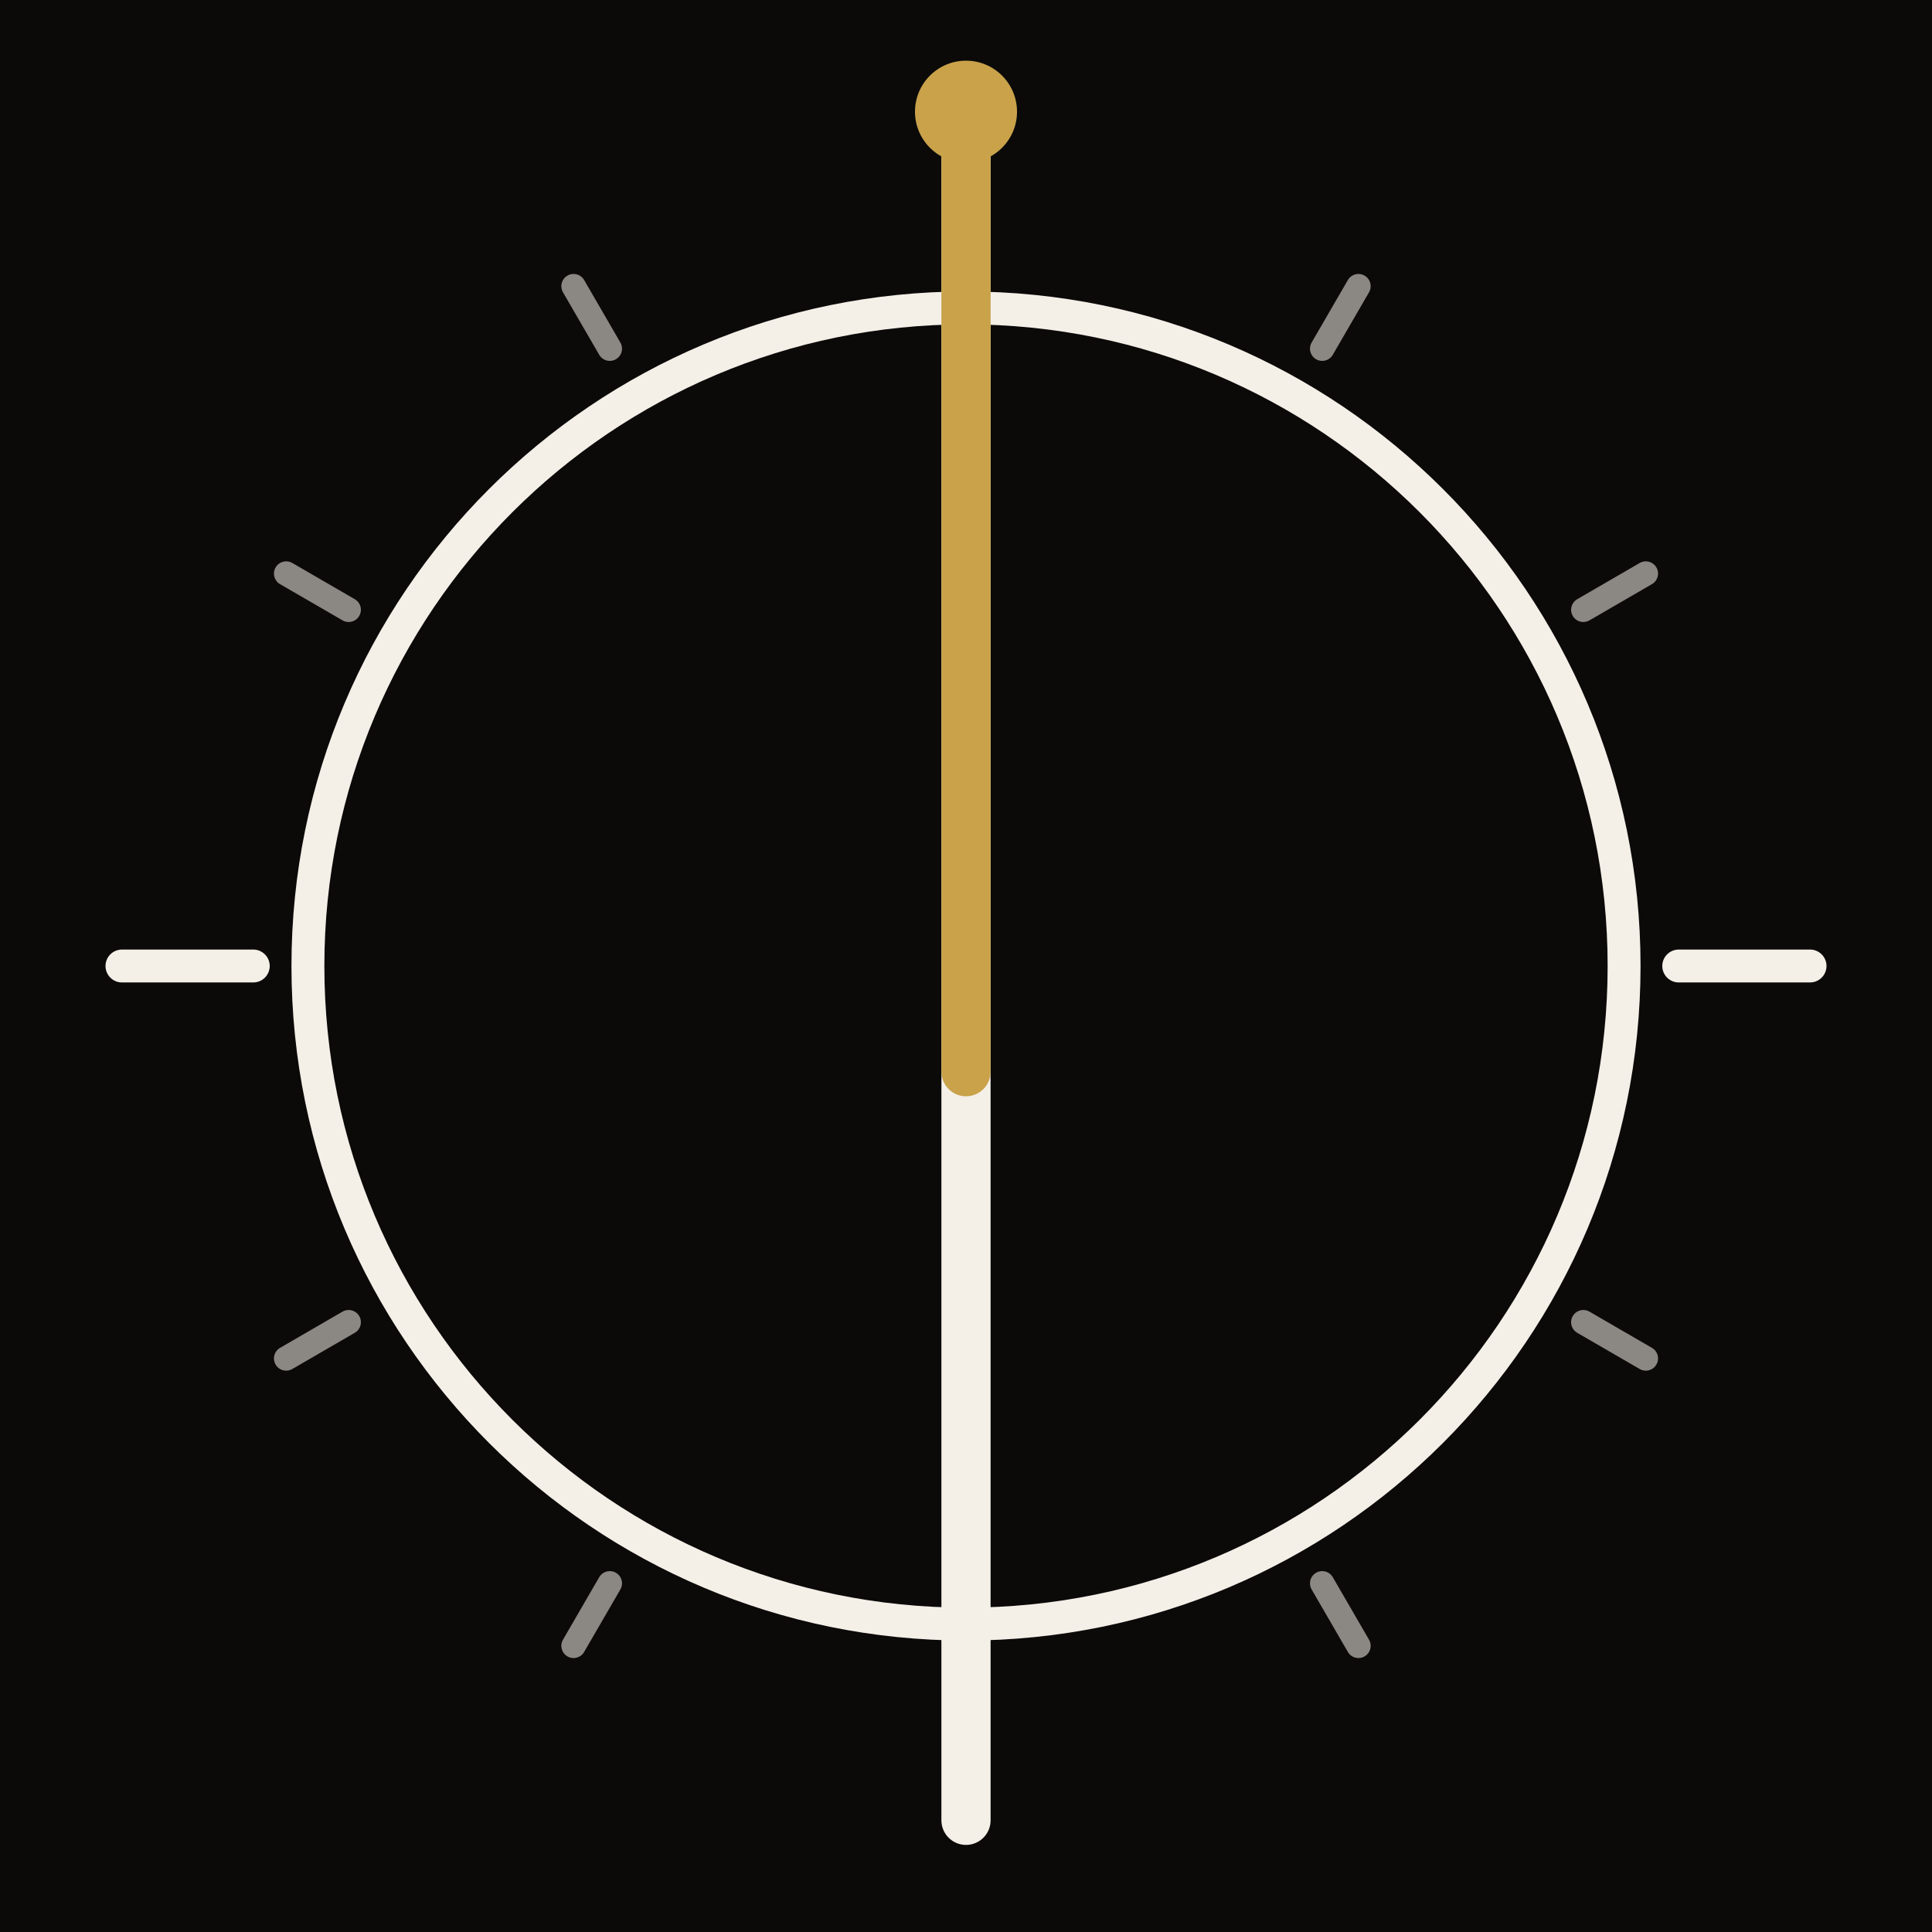
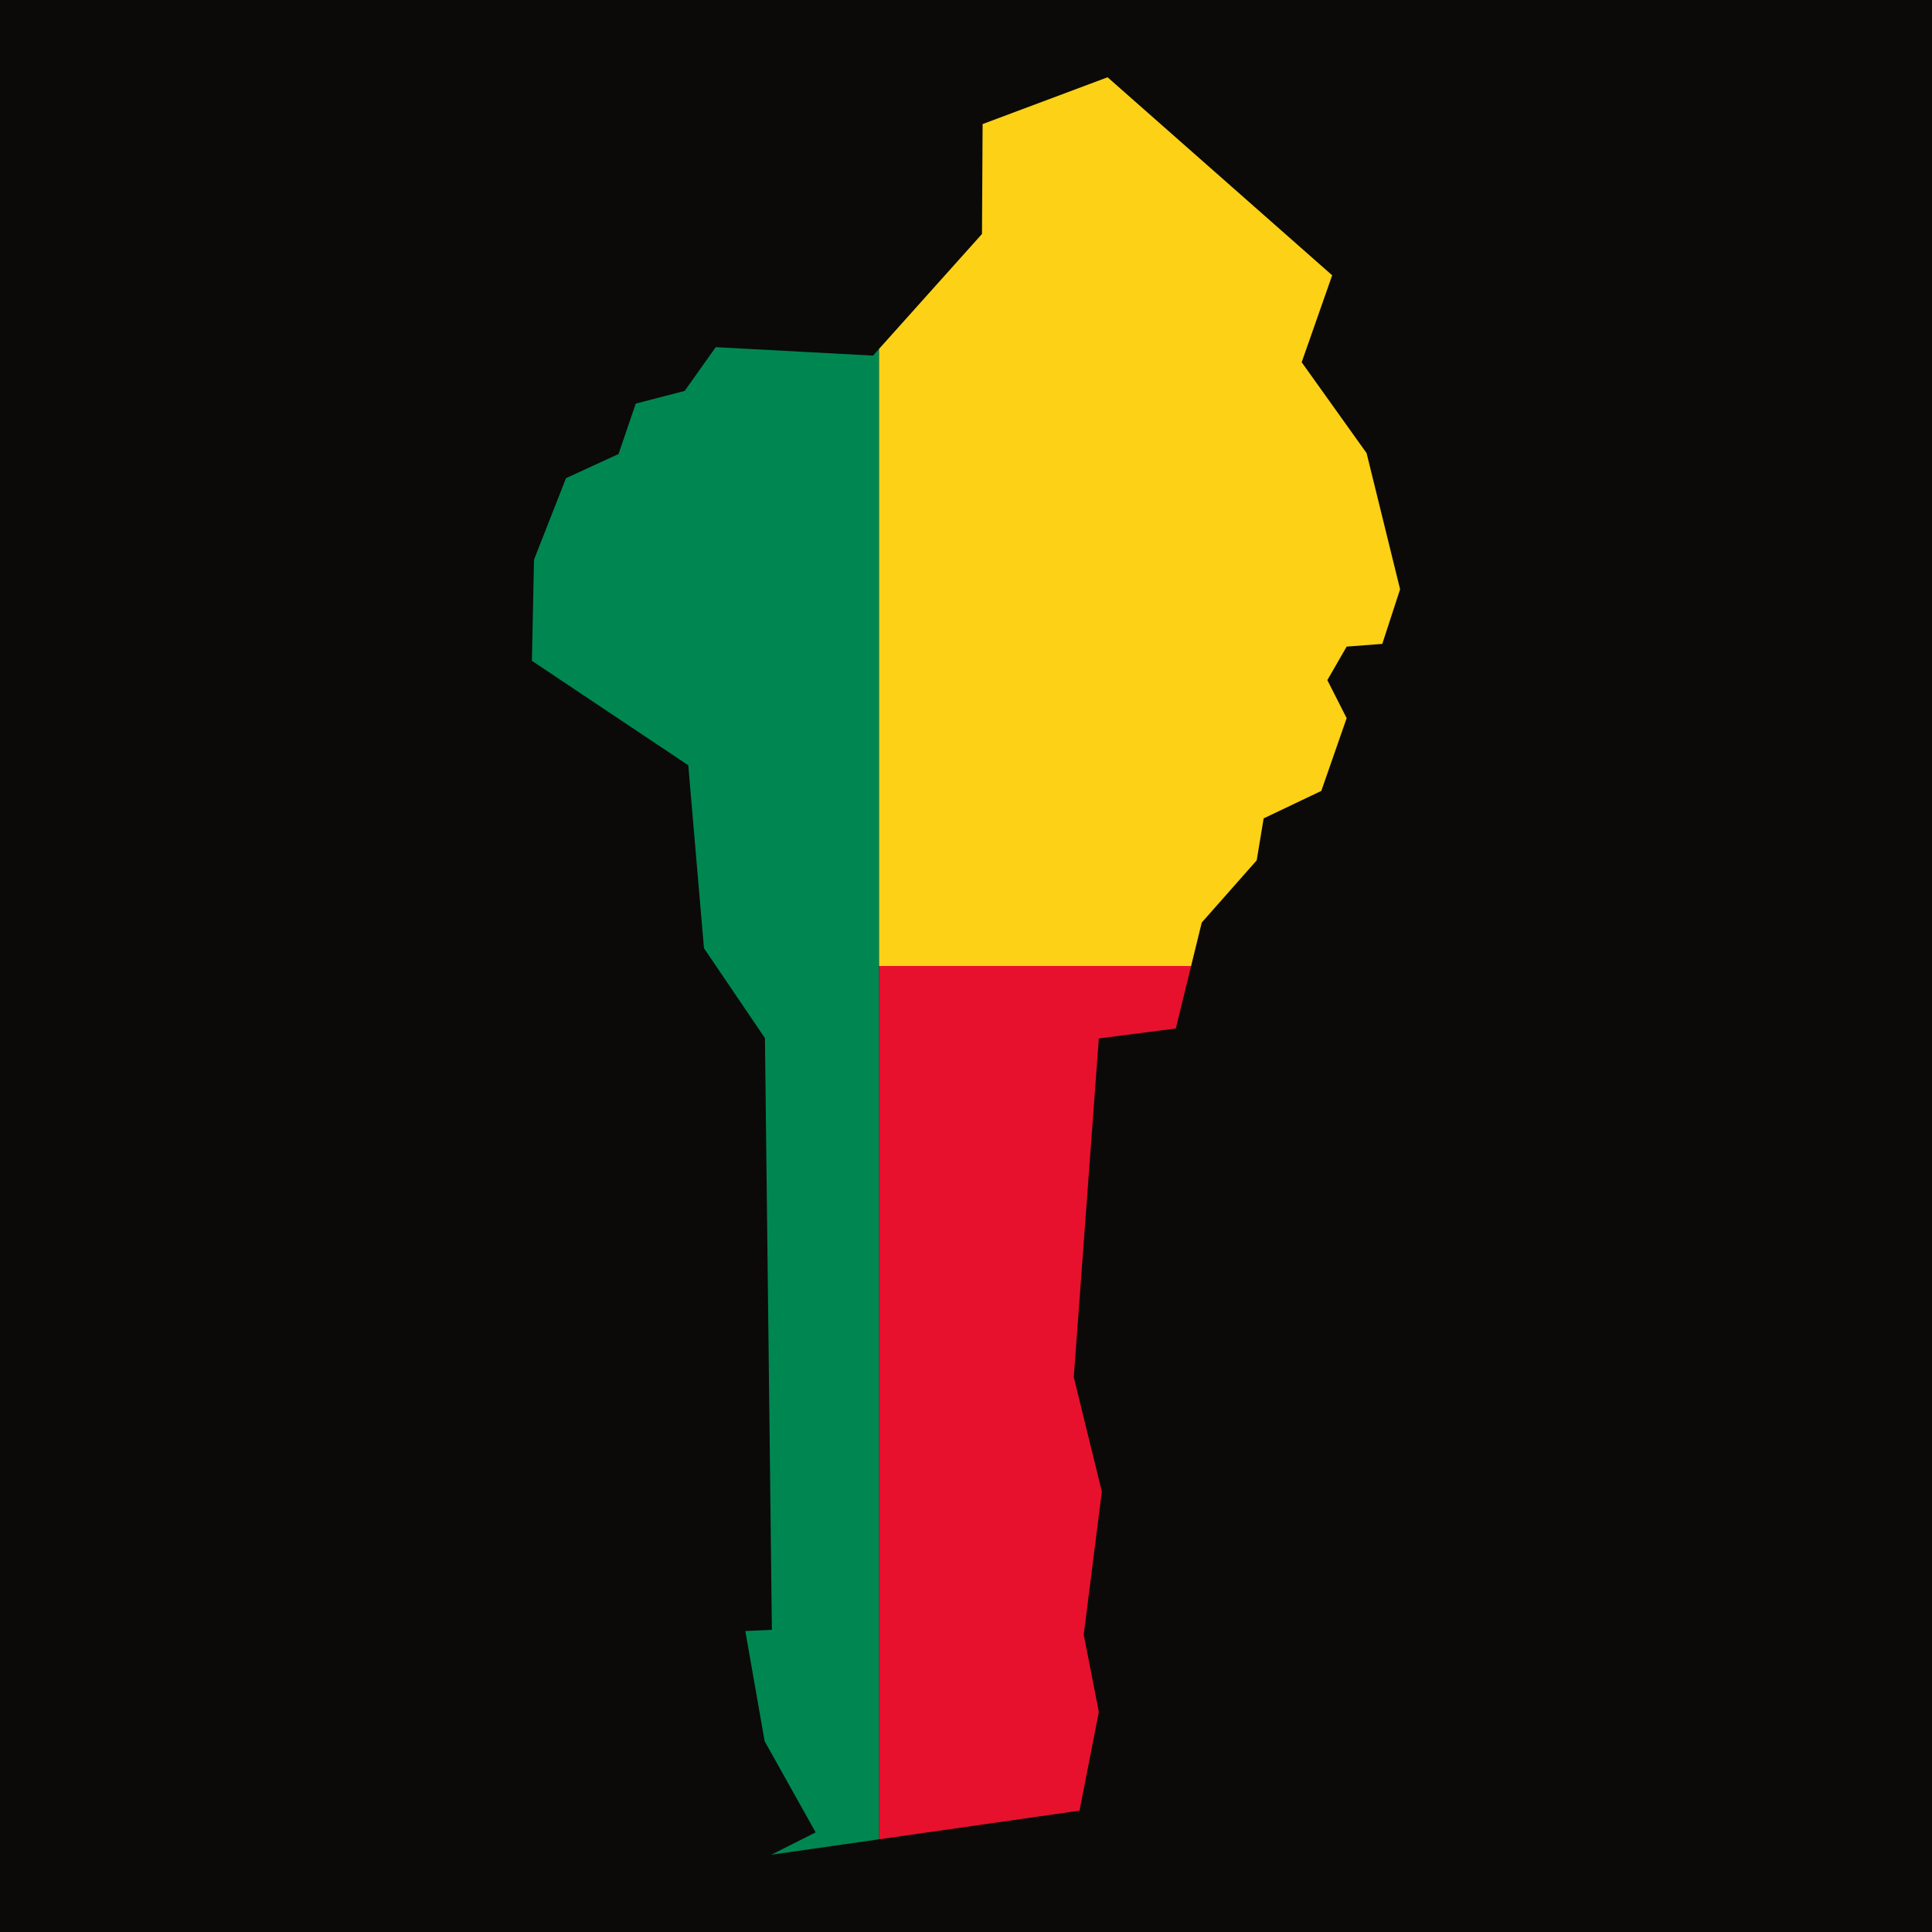
<svg xmlns="http://www.w3.org/2000/svg" viewBox="0 0 64 64" width="64" height="64" role="img" aria-label="Mon Bénin">
  <rect width="64" height="64" fill="#0b0a09" />
-   <circle cx="32.0" cy="32.0" r="21.8" fill="none" stroke="#f4efe7" stroke-width="1.09" />
-   <line x1="43.80" y1="11.55" x2="45.00" y2="9.48" stroke="#f4efe7" stroke-width="0.81" stroke-linecap="round" opacity=".55" />
-   <line x1="52.45" y1="20.20" x2="54.52" y2="19.00" stroke="#f4efe7" stroke-width="0.81" stroke-linecap="round" opacity=".55" />
-   <line x1="55.61" y1="32.00" x2="59.96" y2="32.00" stroke="#f4efe7" stroke-width="1.09" stroke-linecap="round" opacity="1" />
-   <line x1="52.45" y1="43.80" x2="54.52" y2="45.00" stroke="#f4efe7" stroke-width="0.81" stroke-linecap="round" opacity=".55" />
-   <line x1="43.80" y1="52.45" x2="45.00" y2="54.52" stroke="#f4efe7" stroke-width="0.81" stroke-linecap="round" opacity=".55" />
-   <line x1="20.20" y1="52.45" x2="19.00" y2="54.52" stroke="#f4efe7" stroke-width="0.81" stroke-linecap="round" opacity=".55" />
-   <line x1="11.55" y1="43.80" x2="9.48" y2="45.00" stroke="#f4efe7" stroke-width="0.81" stroke-linecap="round" opacity=".55" />
-   <line x1="8.39" y1="32.00" x2="4.04" y2="32.00" stroke="#f4efe7" stroke-width="1.09" stroke-linecap="round" opacity="1" />
-   <line x1="11.55" y1="20.20" x2="9.48" y2="19.00" stroke="#f4efe7" stroke-width="0.81" stroke-linecap="round" opacity=".55" />
-   <line x1="20.20" y1="11.55" x2="19.00" y2="9.48" stroke="#f4efe7" stroke-width="0.81" stroke-linecap="round" opacity=".55" />
-   <line x1="32.0" y1="3.7" x2="32.0" y2="60.3" stroke="#f4efe7" stroke-width="1.63" stroke-linecap="round" />
-   <line x1="32.0" y1="3.7" x2="32.0" y2="35.5" stroke="#c9a24a" stroke-width="1.63" stroke-linecap="round" />
-   <circle cx="32.0" cy="3.7" r="1.69" fill="#c9a24a" />
+   <defs>
+     <clipPath id="c5">
+       <path d="M25.55 61.44 L27.02 60.70 L25.33 57.68 L24.69 54.03 L25.57 53.99 L25.34 34.39 L23.32 31.41 L22.80 25.35 L17.62 21.89 L17.69 18.54 L18.75 15.84 L20.49 15.04 L21.06 13.37 L22.68 12.95 L23.71 11.50 L28.92 11.78 L32.53 7.75 L32.55 4.11 L36.69 2.56 L44.13 9.12 L43.12 12.00 L45.27 15.01 L46.38 19.52 L45.79 21.33 L44.61 21.42 L43.97 22.53 L44.61 23.79 L43.77 26.20 L41.86 27.11 L41.63 28.50 L39.81 30.56 L38.95 34.07 L36.40 34.40 L35.57 45.62 L36.50 49.41 L35.90 54.15 L36.40 56.71 L35.76 59.98 L25.55 61.44 Z" />
+     </clipPath>
+   </defs>
+   <g clip-path="url(#c5)">
+     <rect x="15.62" y="0.56" width="13.50" height="62.88" fill="#008751" />
+     <rect x="29.12" y="0.56" width="19.26" height="31.44" fill="#fcd116" />
+     <rect x="29.12" y="32.00" width="19.26" height="31.44" fill="#e8112d" />
+   </g>
</svg>
